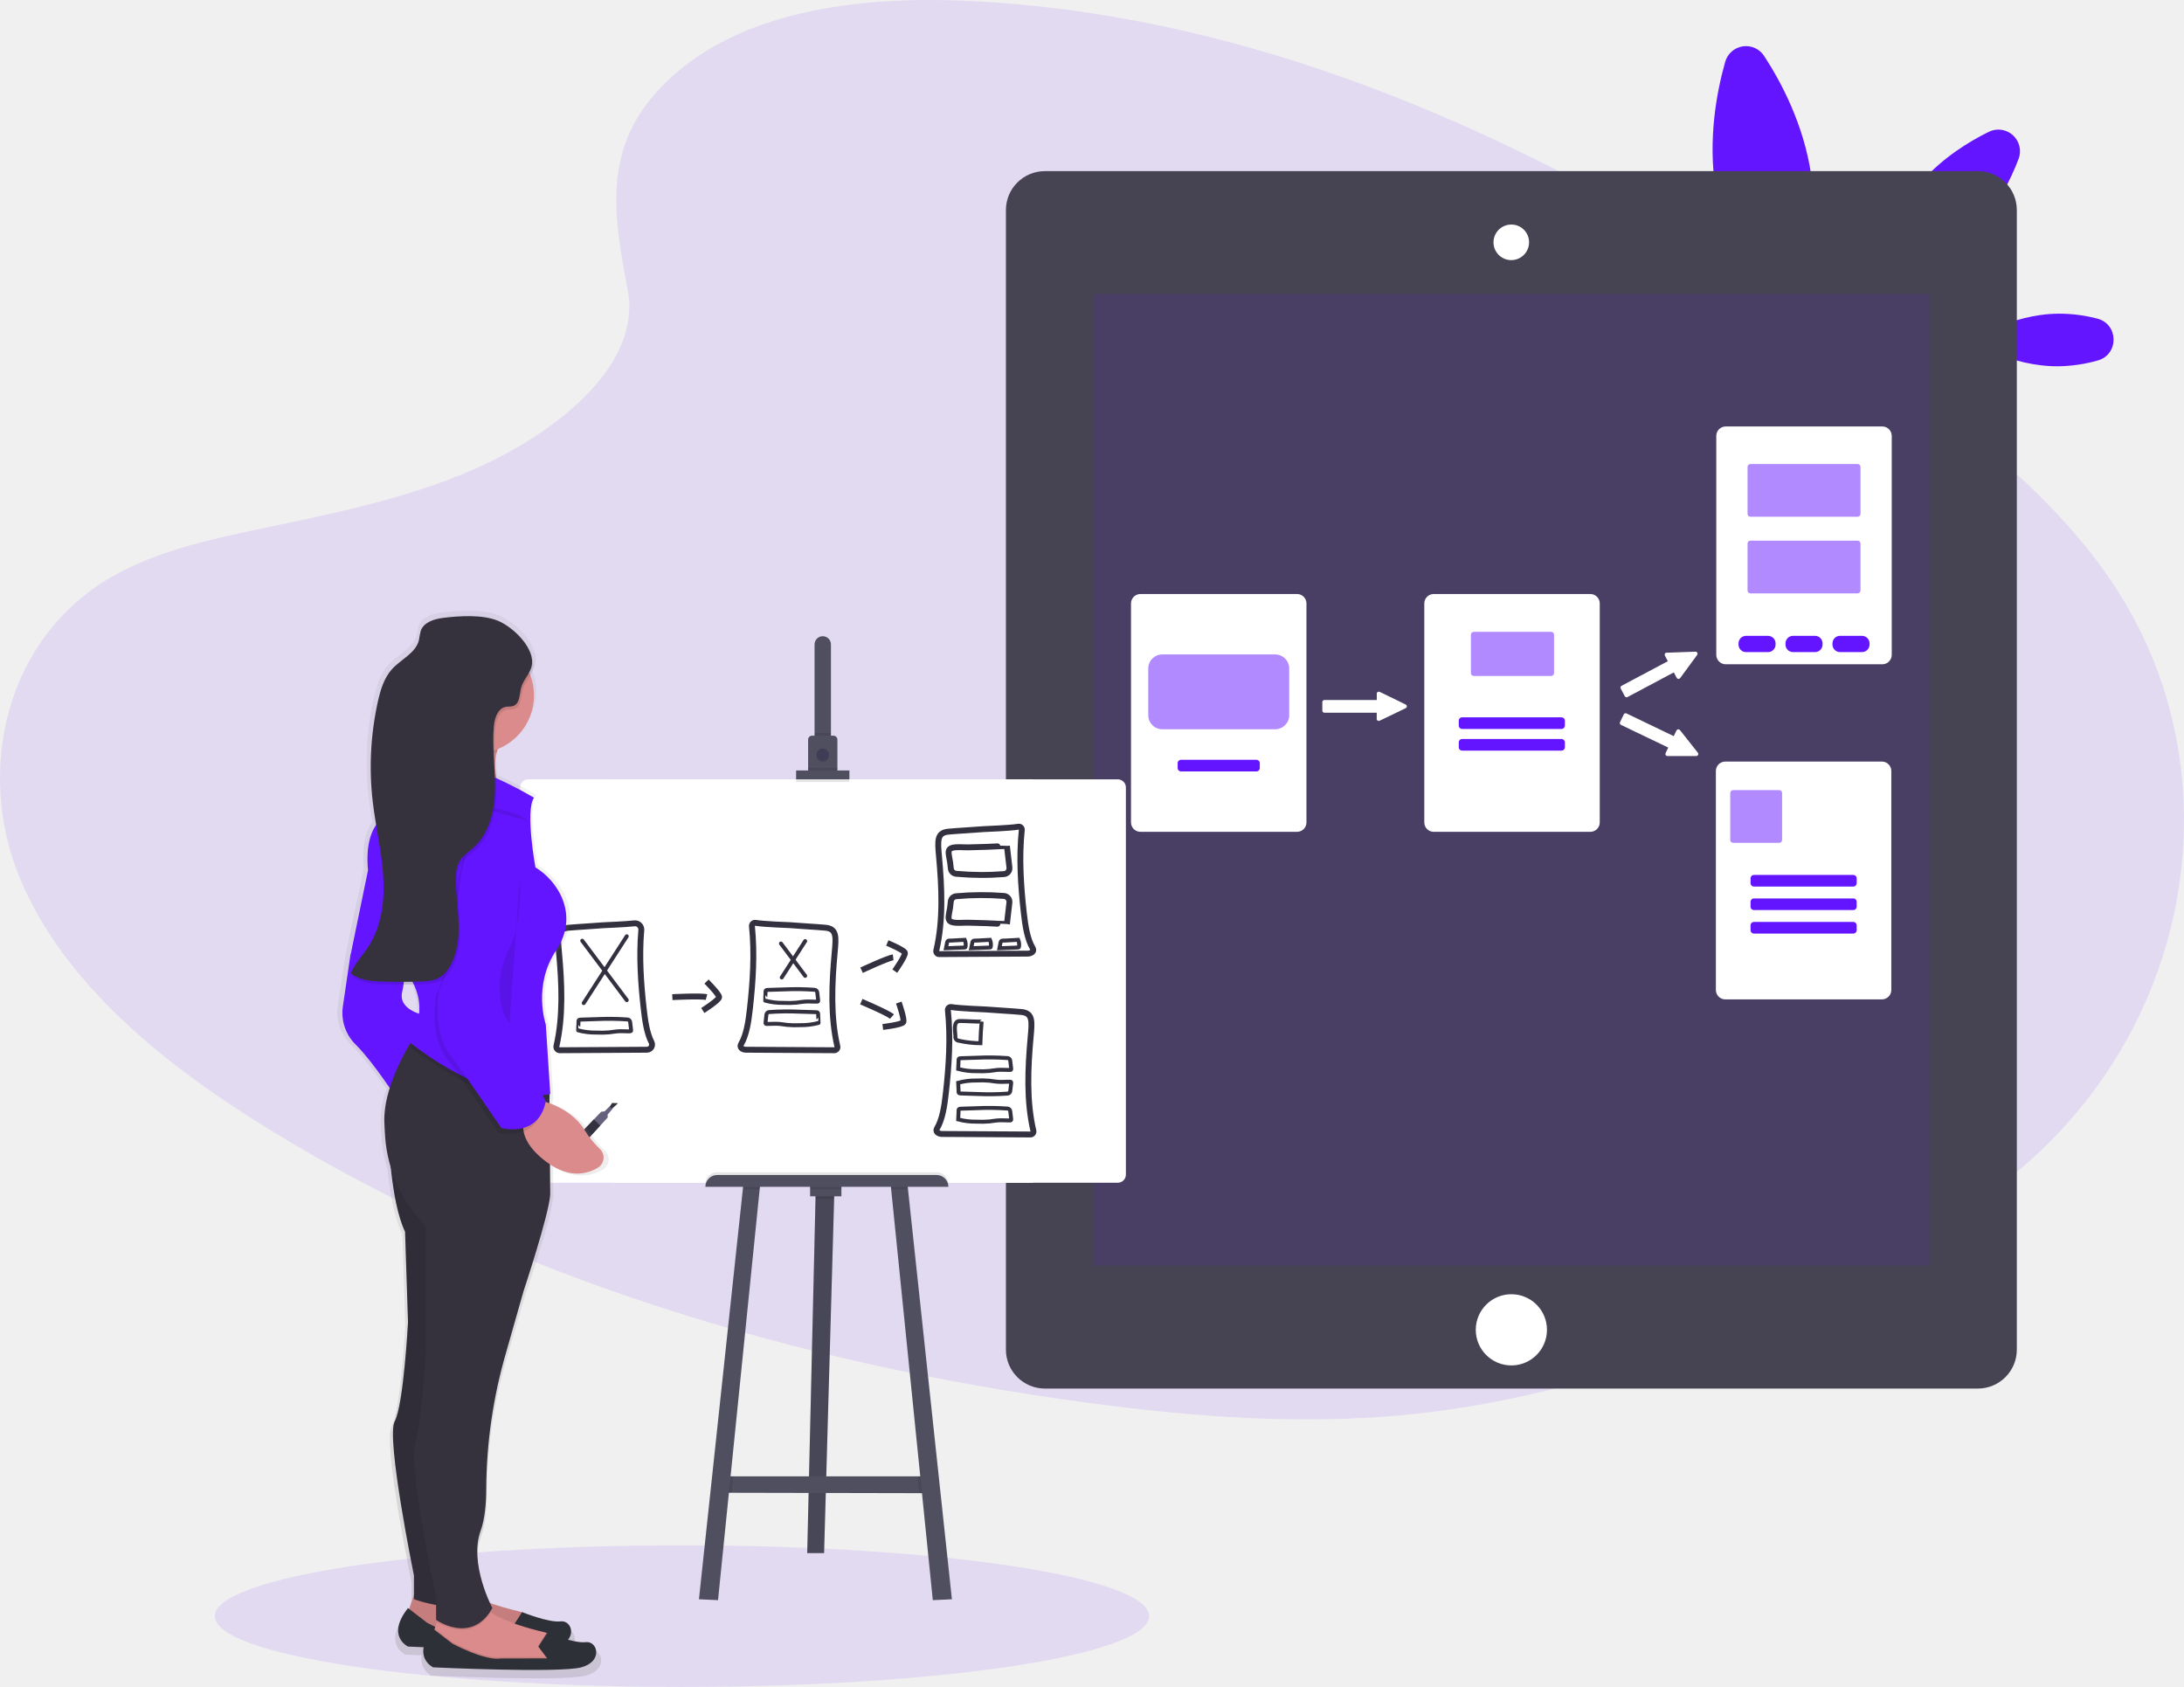
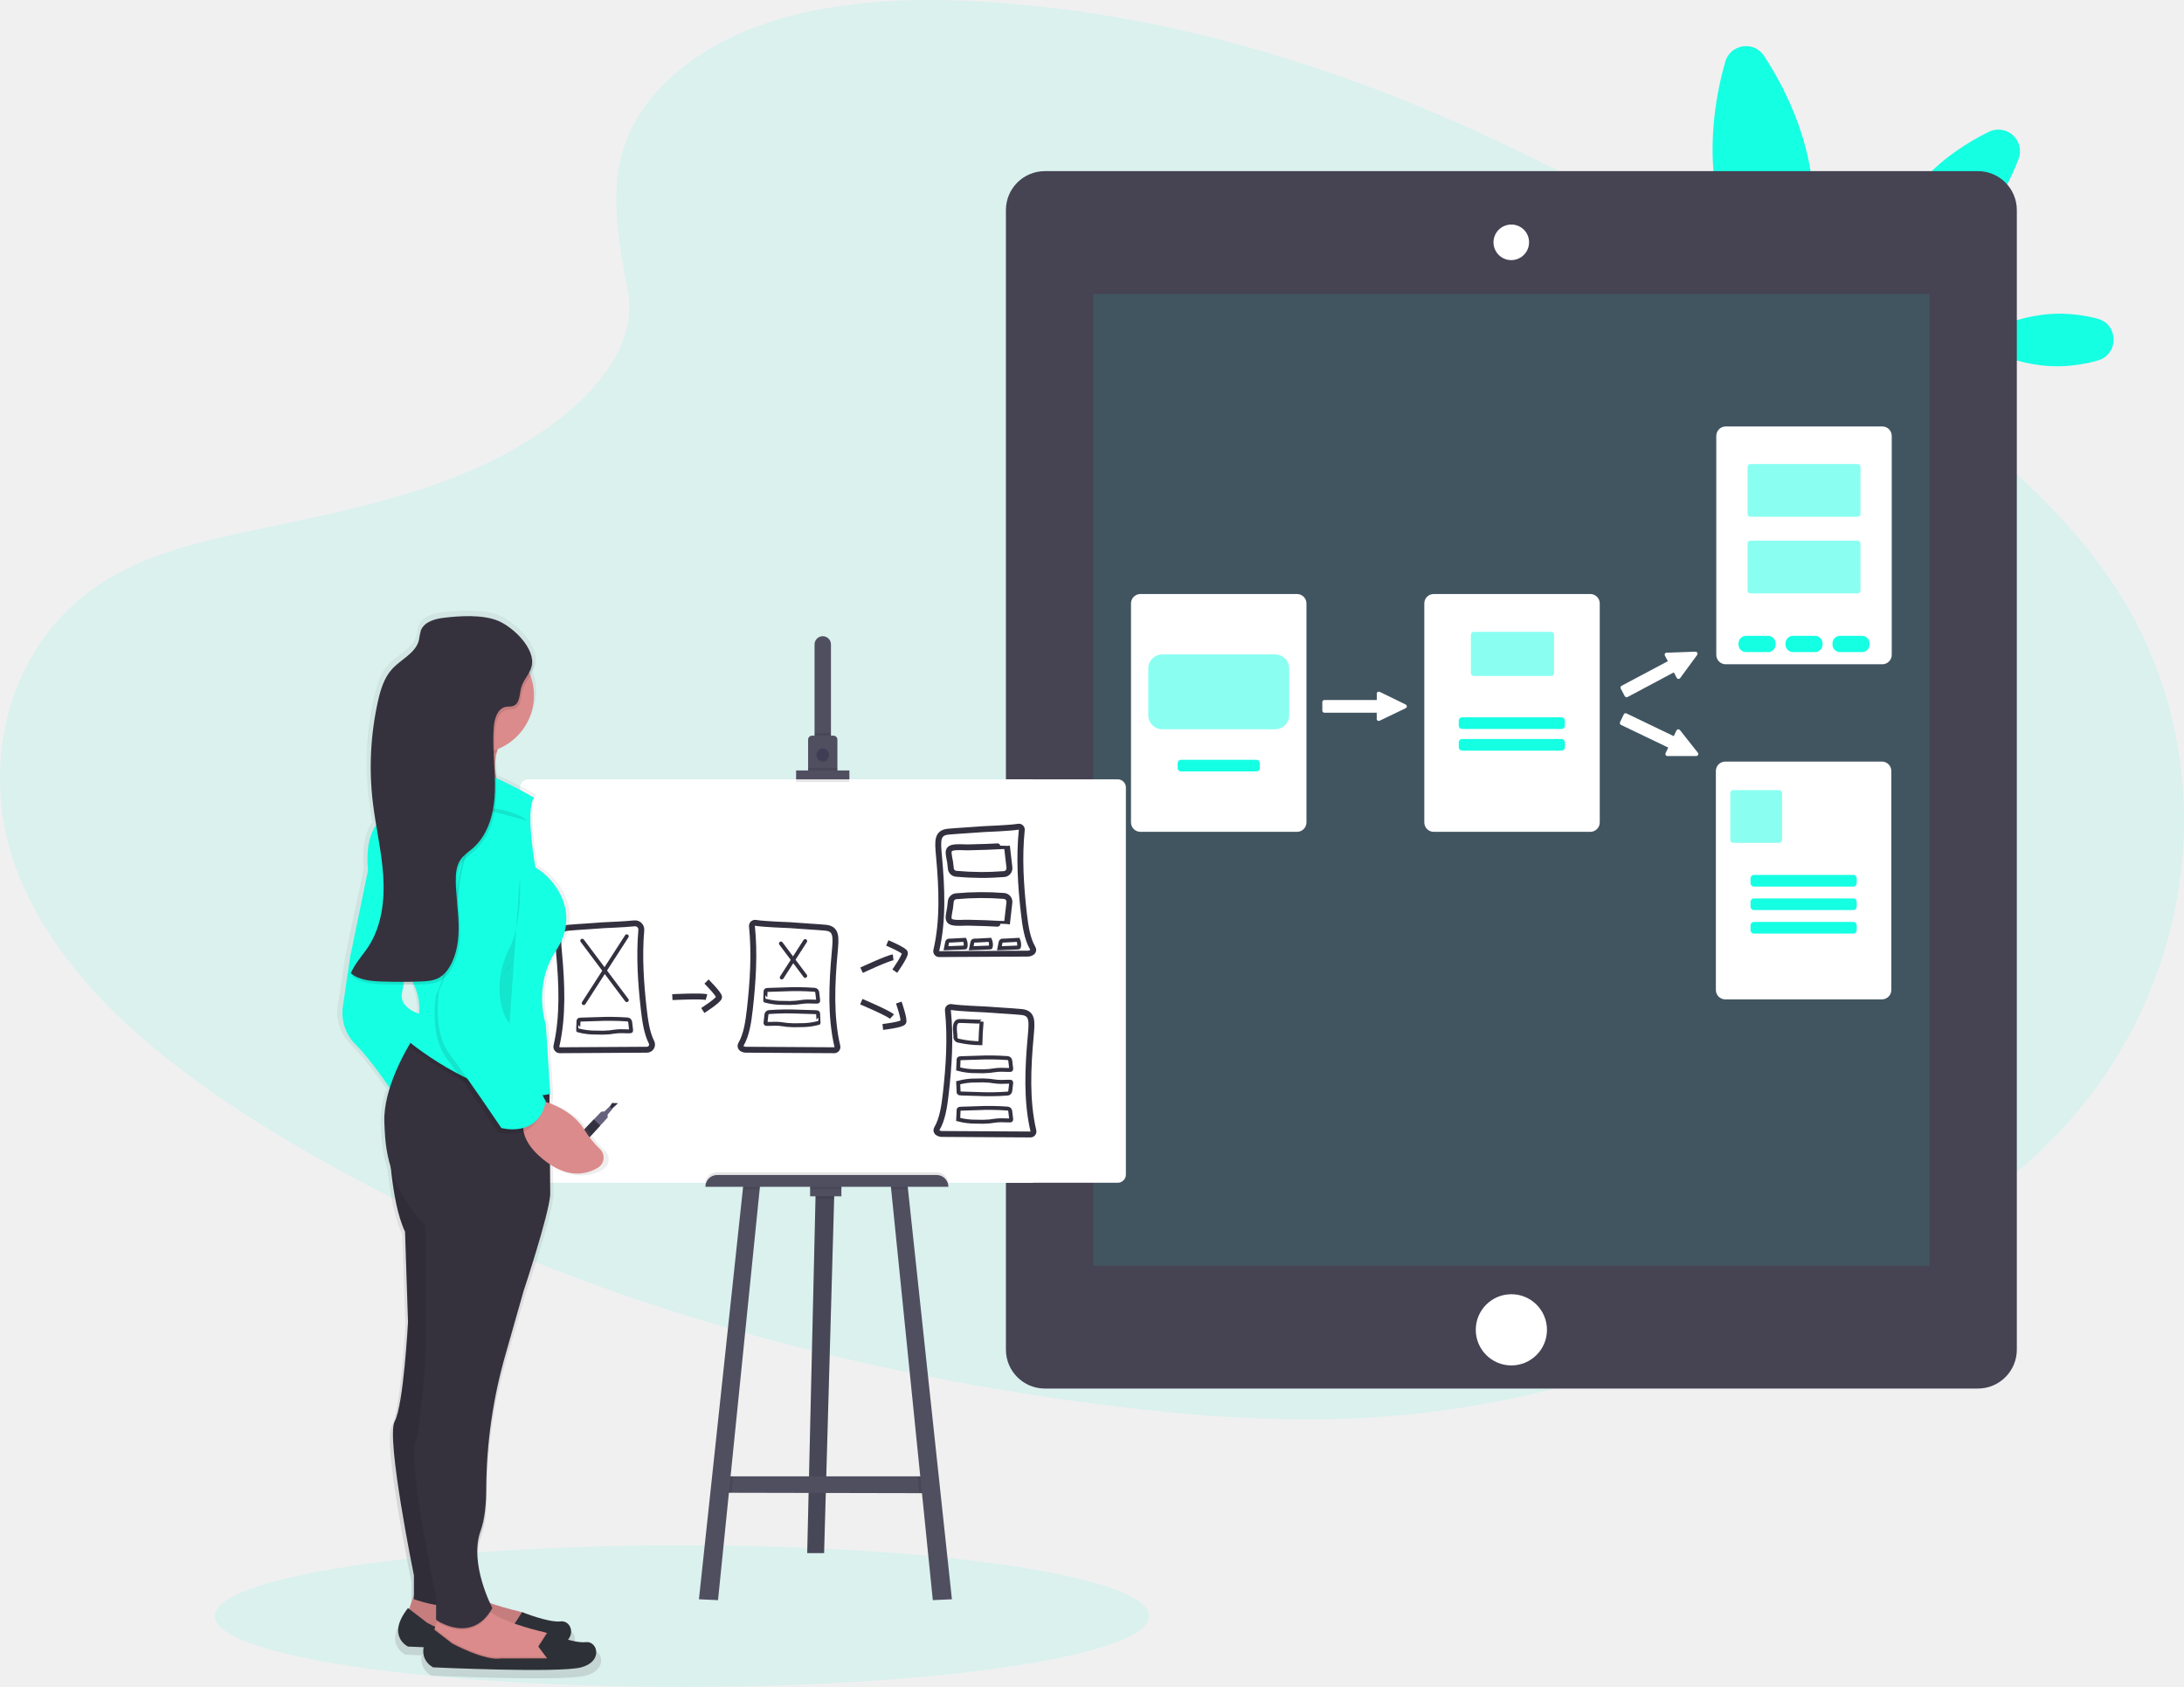
<svg xmlns="http://www.w3.org/2000/svg" id="a6f4e524-a1b8-434a-a0ca-43acb27f4769" data-name="Layer 1" width="1110.46" height="857.68" viewBox="0 0 1110.46 857.68">
  <defs>
    <linearGradient id="ed123d47-1cc8-43ee-8efc-264e01b6d696" x1="2277.26" y1="874.51" x2="2277.26" y2="331.66" gradientTransform="translate(-1992)" gradientUnits="userSpaceOnUse">
      <stop offset="0" stop-color="gray" stop-opacity="0.25" />
      <stop offset="0.54" stop-color="gray" stop-opacity="0.12" />
      <stop offset="1" stop-color="gray" stop-opacity="0.1" />
    </linearGradient>
  </defs>
-   <ellipse cx="346.73" cy="821.68" rx="237.5" ry="36" fill="#6415ff" opacity="0.1" />
-   <path d="M387.66,59C425.33,25.8,484.47,19,538.31,21.68,707.39,30,860,110.67,992.05,201.94c47.8,33.05,94.86,68.65,125.88,114.16,63.16,92.62,44.42,220.94-43.4,297.24-29.88,26-66.1,45.87-103.28,63.51-66.12,31.37-137.46,56.55-212.5,63.72-53.51,5.11-107.68.95-160.88-6.18-148.64-19.92-294.54-64-416.82-139.37C127.42,562,76.87,520.86,54.76,467.37s-8-121.27,46.81-152.92c22.65-13.1,49.73-19,76.24-24.57,39-8.17,78.68-16.23,113.9-32.84,36.37-17.17,79.44-50.36,72.24-88.34C356.22,127.93,350,92.14,387.66,59Z" transform="translate(-44.77 -21.16)" fill="#6415ff" opacity="0.1" />
-   <path d="M965.6,109.62c6.76,44.56-12.05,84.37-12.05,84.37S923.78,161.56,917,117c-3.79-25,.46-48.48,4.92-64.3a11,11,0,0,1,19.89-3C950.78,63.46,961.81,84.63,965.6,109.62Z" transform="translate(-44.77 -21.16)" fill="#6415ff" />
-   <path d="M1091.3,180.64a76.91,76.91,0,0,1,19.85,2.51c10.91,2.8,11.08,18.25.23,21.29a77.15,77.15,0,0,1-19.79,2.94c-24.53.27-44.56-12.89-44.56-12.89S1066.77,180.91,1091.3,180.64Z" transform="translate(-44.77 -21.16)" fill="#6415ff" />
-   <path d="M1022.32,112.9c-22.83,25.09-27.66,57.88-27.66,57.88s32.18-7.9,55-33c10.58-11.63,17.3-24.91,21.46-35.81A11,11,0,0,0,1056,88.17C1045.48,93.34,1032.9,101.27,1022.32,112.9Z" transform="translate(-44.77 -21.16)" fill="#6415ff" />
+   <ellipse cx="346.73" cy="821.68" rx="237.5" ry="36" fill="#15ffe3" opacity="0.1" />
+   <path d="M387.66,59C425.33,25.8,484.47,19,538.31,21.68,707.39,30,860,110.67,992.05,201.94c47.8,33.05,94.86,68.65,125.88,114.16,63.16,92.62,44.42,220.94-43.4,297.24-29.88,26-66.1,45.87-103.28,63.51-66.12,31.37-137.46,56.55-212.5,63.72-53.51,5.11-107.68.95-160.88-6.18-148.64-19.92-294.54-64-416.82-139.37C127.42,562,76.87,520.86,54.76,467.37s-8-121.27,46.81-152.92c22.65-13.1,49.73-19,76.24-24.57,39-8.17,78.68-16.23,113.9-32.84,36.37-17.17,79.44-50.36,72.24-88.34C356.22,127.93,350,92.14,387.66,59Z" transform="translate(-44.77 -21.16)" fill="#15ffe3" opacity="0.1" />
+   <path d="M965.6,109.62c6.76,44.56-12.05,84.37-12.05,84.37S923.78,161.56,917,117c-3.79-25,.46-48.48,4.92-64.3a11,11,0,0,1,19.89-3C950.78,63.46,961.81,84.63,965.6,109.62Z" transform="translate(-44.77 -21.16)" fill="#15ffe3" />
+   <path d="M1091.3,180.64a76.91,76.91,0,0,1,19.85,2.51c10.91,2.8,11.08,18.25.23,21.29a77.15,77.15,0,0,1-19.79,2.94c-24.53.27-44.56-12.89-44.56-12.89S1066.77,180.91,1091.3,180.64Z" transform="translate(-44.77 -21.16)" fill="#15ffe3" />
+   <path d="M1022.32,112.9c-22.83,25.09-27.66,57.88-27.66,57.88s32.18-7.9,55-33c10.58-11.63,17.3-24.91,21.46-35.81A11,11,0,0,0,1056,88.17C1045.48,93.34,1032.9,101.27,1022.32,112.9Z" transform="translate(-44.77 -21.16)" fill="#15ffe3" />
  <rect x="511.46" y="87.01" width="514" height="618.97" rx="19.8" fill="#464353" />
-   <rect x="555.8" y="149.45" width="425.32" height="494.09" fill="#6415ff" opacity="0.1" />
+   <rect x="555.8" y="149.45" width="425.32" height="494.09" fill="#15ffe3" opacity="0.1" />
  <circle cx="768.46" cy="676.12" r="18.1" fill="#fff" />
  <path d="M813.23,152.92a8.55,8.55,0,1,1,8.55-8.55A8.57,8.57,0,0,1,813.23,152.92Z" transform="translate(-44.77 -21.16)" fill="#fff" />
  <path d="M813.23,136.32a8.05,8.05,0,1,1-8.05,8.05,8.06,8.06,0,0,1,8.05-8.05m0-1a9.05,9.05,0,1,0,9,9.05,9,9,0,0,0-9-9.05Z" transform="translate(-44.77 -21.16)" fill="#fff" />
  <rect x="575.56" y="302.51" width="88.21" height="119.92" rx="4.3" fill="#fff" stroke="#fff" stroke-miterlimit="10" />
-   <rect x="583.83" y="332.73" width="71.67" height="38.05" rx="7.14" fill="#6415ff" opacity="0.5" />
-   <rect x="598.79" y="386.3" width="41.75" height="5.91" rx="1.69" fill="#6415ff" />
+   <rect x="583.83" y="332.73" width="71.67" height="38.05" rx="7.14" fill="#15ffe3" opacity="0.5" />
+   <rect x="598.79" y="386.3" width="41.75" height="5.91" rx="1.69" fill="#15ffe3" />
  <rect x="724.69" y="302.51" width="88.21" height="119.92" rx="4.3" fill="#fff" stroke="#fff" stroke-miterlimit="10" />
-   <rect x="747.89" y="321.24" width="42.27" height="22.44" rx="1.46" fill="#6415ff" opacity="0.5" />
-   <rect x="741.71" y="364.71" width="53.96" height="5.91" rx="1.69" fill="#6415ff" />
-   <rect x="741.71" y="375.73" width="53.96" height="5.91" rx="1.69" fill="#6415ff" />
+   <rect x="747.89" y="321.24" width="42.27" height="22.44" rx="1.46" fill="#15ffe3" opacity="0.5" />
+   <rect x="741.71" y="364.71" width="53.96" height="5.91" rx="1.69" fill="#15ffe3" />
+   <rect x="741.71" y="375.73" width="53.96" height="5.91" rx="1.69" fill="#15ffe3" />
  <rect x="873.15" y="217.32" width="88.21" height="119.92" rx="4.3" fill="#fff" stroke="#fff" stroke-miterlimit="10" />
-   <rect x="888.54" y="235.93" width="57.43" height="26.8" rx="1.46" fill="#6415ff" opacity="0.5" />
-   <rect x="888.54" y="274.88" width="57.43" height="26.8" rx="1.46" fill="#6415ff" opacity="0.5" />
-   <rect x="883.95" y="323.28" width="18.84" height="8.27" rx="3.83" fill="#6415ff" />
-   <rect x="907.84" y="323.28" width="18.84" height="8.27" rx="3.83" fill="#6415ff" />
-   <rect x="931.73" y="323.28" width="18.84" height="8.27" rx="3.83" fill="#6415ff" />
+   <rect x="888.54" y="235.93" width="57.43" height="26.8" rx="1.46" fill="#15ffe3" opacity="0.5" />
+   <rect x="888.54" y="274.88" width="57.43" height="26.8" rx="1.46" fill="#15ffe3" opacity="0.5" />
+   <rect x="883.95" y="323.28" width="18.84" height="8.27" rx="3.83" fill="#15ffe3" />
+   <rect x="907.84" y="323.28" width="18.84" height="8.27" rx="3.83" fill="#15ffe3" />
+   <rect x="931.73" y="323.28" width="18.84" height="8.27" rx="3.83" fill="#15ffe3" />
  <rect x="872.94" y="387.7" width="88.21" height="119.92" rx="4.3" fill="#fff" stroke="#fff" stroke-miterlimit="10" />
-   <rect x="879.75" y="401.72" width="26.36" height="26.8" rx="1.46" fill="#6415ff" opacity="0.5" />
-   <rect x="890.07" y="444.84" width="53.96" height="5.91" rx="1.69" fill="#6415ff" />
-   <rect x="890.07" y="456.79" width="53.96" height="5.91" rx="1.69" fill="#6415ff" />
-   <rect x="890.07" y="468.74" width="53.96" height="5.91" rx="1.69" fill="#6415ff" />
+   <rect x="879.75" y="401.72" width="26.36" height="26.8" rx="1.46" fill="#15ffe3" opacity="0.5" />
+   <rect x="890.07" y="444.84" width="53.96" height="5.91" rx="1.69" fill="#15ffe3" />
+   <rect x="890.07" y="456.79" width="53.96" height="5.91" rx="1.69" fill="#15ffe3" />
+   <rect x="890.07" y="468.74" width="53.96" height="5.91" rx="1.69" fill="#15ffe3" />
  <path d="M759.29,380.77l-1.35.65L747,386.68l-1,.47a.54.54,0,0,1-.73-.29.59.59,0,0,1,0-.2v-3.11a.53.53,0,0,0-.53-.53H718.15a.54.54,0,0,1-.54-.53V378.1a.54.54,0,0,1,.54-.53h26.62a.54.54,0,0,0,.53-.54v-3.18a.65.65,0,0,1,0-.2.54.54,0,0,1,.73-.28l1,.47,10.91,5.31,1.35.66A.53.53,0,0,1,759.29,380.77Z" transform="translate(-44.77 -21.16)" fill="#fff" stroke="#fff" stroke-miterlimit="10" />
  <path d="M907.32,353.8l-.88,1.21-7.16,9.76-.63.87a.55.55,0,0,1-.78.09.48.48,0,0,1-.12-.16l-1.46-2.74a.55.55,0,0,0-.73-.23l-23.5,12.51a.53.53,0,0,1-.72-.22L869.28,371a.53.53,0,0,1,.22-.72L893,357.79a.53.53,0,0,0,.22-.72l-1.49-2.81a.35.35,0,0,1-.06-.19.52.52,0,0,1,.51-.59l1.07,0,12.12-.44,1.5-.05A.53.53,0,0,1,907.32,353.8Z" transform="translate(-44.77 -21.16)" fill="#fff" stroke="#fff" stroke-miterlimit="10" />
  <path d="M907.24,405.06h-1.49l-12.11,0h-1.07a.53.53,0,0,1-.53-.57.45.45,0,0,1,.05-.19l1.34-2.81a.53.53,0,0,0-.25-.71l-24-11.52a.54.54,0,0,1-.25-.72l1.9-3.95a.52.52,0,0,1,.71-.25l24,11.53a.55.55,0,0,0,.72-.25l1.38-2.87a.52.52,0,0,1,.89-.1l.67.83,7.53,9.52.93,1.18A.53.53,0,0,1,907.24,405.06Z" transform="translate(-44.77 -21.16)" fill="#fff" stroke="#fff" stroke-miterlimit="10" />
  <polygon points="424.19 606.65 424.11 609.58 419.01 789.65 410.43 789.65 414.64 609.58 414.72 606.2 424.19 606.65" fill="#504f60" />
  <polygon points="424.19 606.65 424.11 609.58 419.01 789.65 410.43 789.65 414.64 609.58 414.72 606.2 424.19 606.65" opacity="0.1" />
  <polygon points="473.84 759.19 467.42 759.17 371.97 758.97 366.89 758.96 369.59 750.61 473.16 750.61 473.84 759.19" fill="#504f60" />
  <polygon points="424.19 606.65 424.11 609.58 414.64 609.58 414.72 606.2 424.19 606.65" opacity="0.1" />
  <rect x="411.9" y="602.25" width="15.91" height="5.98" fill="#504f60" />
  <polygon points="372.82 750.61 371.97 758.97 366.89 758.96 369.59 750.61 372.82 750.61" opacity="0.1" />
  <polygon points="386.52 602.14 386.25 604.73 365.08 813.56 355.38 813.11 377.69 604.73 377.94 602.36 386.52 602.14" fill="#504f60" />
  <polygon points="473.84 759.19 467.42 759.17 466.55 750.61 473.16 750.61 473.84 759.19" opacity="0.1" />
  <polygon points="484 813.11 474.29 813.56 453.12 604.73 452.86 602.14 461.43 602.36 461.68 604.73 484 813.11" fill="#504f60" />
  <rect x="311.38" y="396.23" width="213.91" height="205.11" fill="#fff" />
  <rect x="264.46" y="396.23" width="308" height="205.11" rx="4.13" fill="#fff" />
  <path d="M467.27,348.8v49.53h-8.34V348.8a4.17,4.17,0,1,1,8.34,0Z" transform="translate(-44.77 -21.16)" fill="#504f60" />
  <rect x="414.16" y="372.66" width="8.35" height="4.51" opacity="0.1" />
  <path d="M470.55,397.2v16.36H455.66V397.2a2,2,0,0,1,2-2h10.83A2,2,0,0,1,470.55,397.2Z" transform="translate(-44.77 -21.16)" fill="#504f60" />
  <circle cx="418.33" cy="384.39" r="3.16" opacity="0.1" />
  <circle cx="418.33" cy="383.71" r="3.16" fill="#3f3d56" />
  <rect x="410.89" y="390.37" width="14.89" height="2.03" opacity="0.1" />
  <rect x="404.79" y="393.08" width="27.08" height="4.51" opacity="0.1" />
  <rect x="404.79" y="391.72" width="27.08" height="4.51" fill="#504f60" />
  <path d="M364.63,596H476.21a6,6,0,0,1,6,6v0a0,0,0,0,1,0,0H358.65a0,0,0,0,1,0,0v0A6,6,0,0,1,364.63,596Z" opacity="0.1" />
  <polygon points="377.94 602.36 386.52 602.14 386.25 604.73 377.69 604.73 377.94 602.36" opacity="0.1" />
  <rect x="411.9" y="602.25" width="15.91" height="2.48" opacity="0.1" />
  <polygon points="461.68 604.73 453.12 604.73 452.86 602.14 461.43 602.36 461.68 604.73" opacity="0.1" />
  <path d="M364.63,597.4H476.21a6,6,0,0,1,6,6v0a0,0,0,0,1,0,0H358.65a0,0,0,0,1,0,0v0a6,6,0,0,1,6-6Z" fill="#504f60" />
  <path d="M562.59,441.48a1.49,1.49,0,0,1,1.71,1.64c-1.45,14-.52,28.34,1.05,42.31.73,6.39,1.72,13.15,4.55,17.89a1.51,1.51,0,0,1-.2,1.86,4,4,0,0,1-2.78.83l-44.63.25a1.49,1.49,0,0,1-1.46-1.84c3.59-15.3,2.82-32,1.38-47.87-.71-7.81-1.12-12,4.71-12.55,6-.54,12-.79,18-1.29C546.36,442.59,557.9,442.25,562.59,441.48Z" transform="translate(-44.77 -21.16)" fill="#fff" stroke="#33313f" stroke-miterlimit="10" stroke-width="3" />
  <path d="M528.44,533.17a1.49,1.49,0,0,0-1.71,1.64c1.45,14,.52,28.34-1.06,42.31-.72,6.39-1.71,13.15-4.54,17.9a1.49,1.49,0,0,0,.2,1.85,4,4,0,0,0,2.78.83l44.63.26a1.51,1.51,0,0,0,1.46-1.85c-3.59-15.3-2.82-32-1.38-47.87.71-7.81,1.12-12-4.71-12.55s-12-.79-18-1.29C544.67,534.28,533.13,533.94,528.44,533.17Z" transform="translate(-44.77 -21.16)" fill="#fff" stroke="#33313f" stroke-miterlimit="10" stroke-width="3" />
  <path d="M541.55,558.93a132.37,132.37,0,0,1,15.56.19,1.47,1.47,0,0,1,1.32,1.3l.49,4.09a.58.58,0,0,1-.12.53.55.55,0,0,1-.38.1c-2.18.06-4.36-.19-6.53,0-1.35.11-2.69.37-4,.52a47.75,47.75,0,0,1-6.66.12,33.56,33.56,0,0,1-9.27-1.14s.18-3.39.18-3.71c0-1.58-.05-1.72,1.58-1.76Z" transform="translate(-44.77 -21.16)" fill="none" stroke="#33313f" stroke-linecap="round" stroke-miterlimit="10" stroke-width="2" />
  <path d="M541.55,577.37a130.24,130.24,0,0,0,15.56-.2,1.47,1.47,0,0,0,1.32-1.3l.49-4.08a.6.6,0,0,0-.12-.54.55.55,0,0,0-.38-.1c-2.18-.06-4.36.2-6.53,0-1.35-.1-2.69-.36-4-.51a46.26,46.26,0,0,0-6.66-.12,33.56,33.56,0,0,0-9.27,1.14s.18,3.38.18,3.71c0,1.58-.05,1.71,1.58,1.76Z" transform="translate(-44.77 -21.16)" fill="none" stroke="#33313f" stroke-linecap="round" stroke-miterlimit="10" stroke-width="2" />
  <path d="M541.55,584.59a130.24,130.24,0,0,1,15.56.2,1.47,1.47,0,0,1,1.32,1.3l.49,4.08a.6.6,0,0,1-.12.54.55.55,0,0,1-.38.1c-2.18.06-4.36-.2-6.53,0-1.35.1-2.69.37-4,.52a47.75,47.75,0,0,1-6.66.11,33.55,33.55,0,0,1-9.27-1.13s.18-3.39.18-3.72c0-1.58-.05-1.71,1.58-1.75Z" transform="translate(-44.77 -21.16)" fill="none" stroke="#33313f" stroke-linecap="round" stroke-miterlimit="10" stroke-width="2" />
  <path d="M548.12,499a6.61,6.61,0,0,1,.44,3.48.52.52,0,0,1-.07.27.54.54,0,0,1-.42.15l-9.5.37s.53-2.8.6-3c.33-1.14,1.16-.84,2.23-.9Z" transform="translate(-44.77 -21.16)" fill="#fff" stroke="#33313f" stroke-linecap="round" stroke-miterlimit="10" stroke-width="2" />
  <path d="M562.47,499a6.61,6.61,0,0,1,.43,3.48.51.51,0,0,1-.06.27.56.56,0,0,1-.42.15l-9.51.37s.54-2.8.61-3c.32-1.14,1.15-.84,2.23-.9Z" transform="translate(-44.77 -21.16)" fill="#fff" stroke="#33313f" stroke-linecap="round" stroke-miterlimit="10" stroke-width="2" />
  <path d="M556.74,451.26l1.28,11a3,3,0,0,1-2.73,3.31,142.81,142.81,0,0,1-24.38-.16,3,3,0,0,1-2.71-2.86,42.69,42.69,0,0,0-.86-5.83c-.33-2-.69-3.93,1.67-4.52s5.59-.17,8.17-.22q4.64-.09,9.25-.26C547.29,451.72,556.74,451.21,556.74,451.26Z" transform="translate(-44.77 -21.16)" fill="none" stroke="#33313f" stroke-miterlimit="10" stroke-width="3" />
  <path d="M556.74,491,558,480a3,3,0,0,0-2.73-3.31,143.84,143.84,0,0,0-24.38.15,3,3,0,0,0-2.71,2.87,42.69,42.69,0,0,1-.86,5.83c-.33,2-.69,3.93,1.67,4.52s5.59.17,8.17.22c3.09.06,6.17.14,9.25.26C547.29,490.57,556.74,491.08,556.74,491Z" transform="translate(-44.77 -21.16)" fill="none" stroke="#33313f" stroke-miterlimit="10" stroke-width="3" />
  <path d="M543.89,540.57q-.5,5.49-.63,11a52.07,52.07,0,0,1-10.91-1.25,1.93,1.93,0,0,1-1.79-2.36c-.07-2.28-1.27-7.37,1.94-7.69C533.46,540.17,543.88,540.75,543.89,540.57Z" transform="translate(-44.77 -21.16)" fill="none" stroke="#33313f" stroke-linecap="round" stroke-miterlimit="10" stroke-width="2" />
  <path d="M367.32,490.61a3.19,3.19,0,0,1,3.52,3.47c-1.15,13.31-.24,26.94,1.26,40.21.67,5.9,1.56,12.11,3.92,16.76a2.62,2.62,0,0,1-2.32,3.82h0l-44.28.26a1.76,1.76,0,0,1-1.73-2.14c3.51-15.22,2.74-31.84,1.31-47.58-.72-7.81-1.12-12,4.7-12.55,6-.53,12-.78,17.95-1.29C352.92,491.47,362,491.19,367.32,490.61Z" transform="translate(-44.77 -21.16)" fill="#fff" stroke="#33313f" stroke-linecap="round" stroke-miterlimit="10" stroke-width="3" />
  <path d="M428.92,490.36a1.59,1.59,0,0,0-1.82,1.76c1.43,13.93.5,28.25-1.07,42.17-.72,6.39-1.71,13.12-4.53,17.87a1.58,1.58,0,0,0,.42,2.07,4.19,4.19,0,0,0,2.54.64l44.51.26a1.6,1.6,0,0,0,1.55-2c-3.55-15.27-2.79-31.95-1.35-47.75.71-7.81,1.12-12-4.7-12.55-6-.53-12-.78-18-1.29C445,491.45,433.7,491.12,428.92,490.36Z" transform="translate(-44.77 -21.16)" fill="#fff" stroke="#33313f" stroke-miterlimit="10" stroke-width="3" />
  <line x1="296.04" y1="478.29" x2="318.68" y2="508.49" fill="#fff" stroke="#33313f" stroke-linecap="round" stroke-miterlimit="10" stroke-width="2" />
  <line x1="318.68" y1="476.03" x2="296.79" y2="510" fill="#fff" stroke="#33313f" stroke-linecap="round" stroke-miterlimit="10" stroke-width="2" />
  <line x1="397.07" y1="479.71" x2="409.4" y2="496.16" fill="#fff" stroke="#33313f" stroke-linecap="round" stroke-miterlimit="10" stroke-width="2" />
  <line x1="409.4" y1="478.47" x2="397.48" y2="496.98" fill="#fff" stroke="#33313f" stroke-linecap="round" stroke-miterlimit="10" stroke-width="2" />
  <path d="M348.29,539.3a132.56,132.56,0,0,1,15.57.19,1.49,1.49,0,0,1,1.32,1.3l.48,4.09a.63.63,0,0,1-.11.54.7.7,0,0,1-.38.1c-2.18.06-4.37-.2-6.54,0-1.35.1-2.68.36-4,.51a47.72,47.72,0,0,1-6.66.12,33.44,33.44,0,0,1-9.26-1.14c-.06,0,.18-3.38.18-3.71,0-1.58-.06-1.71,1.57-1.76Z" transform="translate(-44.77 -21.16)" fill="none" stroke="#33313f" stroke-linecap="round" stroke-miterlimit="10" stroke-width="2" />
  <path d="M443.41,524.2a130.43,130.43,0,0,1,15.57.2,1.47,1.47,0,0,1,1.32,1.3l.48,4.08a.63.63,0,0,1-.11.54.56.56,0,0,1-.38.1c-2.18.06-4.37-.2-6.54,0-1.35.1-2.68.37-4,.51a46.26,46.26,0,0,1-6.66.12,33.56,33.56,0,0,1-9.27-1.14c-.05,0,.18-3.38.18-3.71,0-1.58-.05-1.71,1.58-1.76Z" transform="translate(-44.77 -21.16)" fill="none" stroke="#33313f" stroke-linecap="round" stroke-miterlimit="10" stroke-width="2" />
  <path d="M451.34,535.53a132.39,132.39,0,0,0-15.56.19,1.47,1.47,0,0,0-1.32,1.3L434,541.1a.57.57,0,0,0,.11.54.55.55,0,0,0,.38.1c2.18.06,4.36-.19,6.54,0,1.35.1,2.68.37,4,.52a49.33,49.33,0,0,0,6.66.12,33.47,33.47,0,0,0,9.27-1.14c.05,0-.18-3.39-.18-3.71,0-1.59.06-1.72-1.57-1.76Z" transform="translate(-44.77 -21.16)" fill="none" stroke="#33313f" stroke-linecap="round" stroke-miterlimit="10" stroke-width="2" />
  <path d="M386.63,528.13s14.71-.75,17.35,0" transform="translate(-44.77 -21.16)" fill="none" stroke="#33313f" stroke-miterlimit="10" stroke-width="3" />
  <path d="M404,520.21s6.41,6.41,6.41,7.92-8.3,6.79-8.3,6.79" transform="translate(-44.77 -21.16)" fill="none" stroke="#33313f" stroke-miterlimit="10" stroke-width="3" />
  <path d="M482.84,514.45s13.33-6.24,16.06-6.54" transform="translate(-44.77 -21.16)" fill="none" stroke="#33313f" stroke-miterlimit="10" stroke-width="3" />
  <path d="M495.92,500.58s8.35,3.52,8.92,4.91-5.12,9.42-5.12,9.42" transform="translate(-44.77 -21.16)" fill="none" stroke="#33313f" stroke-miterlimit="10" stroke-width="3" />
  <path d="M482.7,530.43s13.55,5.75,15.6,7.59" transform="translate(-44.77 -21.16)" fill="none" stroke="#33313f" stroke-miterlimit="10" stroke-width="3" />
  <path d="M501.76,530.89s3,8.57,2.3,9.93-10.43,2.48-10.43,2.48" transform="translate(-44.77 -21.16)" fill="none" stroke="#33313f" stroke-miterlimit="10" stroke-width="3" />
  <path d="M535.29,499a6.61,6.61,0,0,1,.43,3.48.51.51,0,0,1-.06.27.56.56,0,0,1-.42.15l-9.51.37s.54-2.8.61-3c.32-1.14,1.16-.84,2.23-.9Z" transform="translate(-44.77 -21.16)" fill="#fff" stroke="#33313f" stroke-linecap="round" stroke-miterlimit="10" stroke-width="2" />
  <polygon points="310.87 564.02 314.23 560.89 311.23 560.77 309.66 563.18 310.87 564.02" fill="#33313f" />
  <polygon points="286.7 585.94 290.26 581.37 291.05 580.55 301.95 569.13 305.66 565.25 307.4 565.04 309.9 562.56 311.37 563.85 308.94 566.69 308.98 568.18 305.19 572.29 294.49 583.91 293.8 584.65 289.5 588.63 286.7 585.94" fill="#65617d" />
  <polygon points="291.05 580.55 301.95 569.13 305.19 572.29 294.49 583.91 291.05 580.55" fill="#33313f" />
  <path d="M352.27,606.11a48,48,0,0,1-8.19-10c-4.8-7.48-12.82-11.52-18.32-13.53l0-2.43.34-.07-.15-2.26.15,0-.39-6v-.05h0L323.73,542s-7.05-19.85,5.48-38.16.78-35.87-11-42.74c0,0-5.48-29-.78-35.87a203.68,203.68,0,0,0-19.68-9.95c-.11-.36-.2-.72-.29-1.1-.13-2.7-.3-5.4-.45-8.1a29.47,29.47,0,0,1,.77-4.16c.15-.57.32-1.14.5-1.73a29.78,29.78,0,0,0,19.15-27.61,29,29,0,0,0-1.86-10.24A12.87,12.87,0,0,0,317,359c.75-3.09-.1-6.39-1.86-9.52C312,342.7,304.17,336.35,298.49,334c-8.14-3.3-20.39-2.52-28.87-1.5-4.76.57-10.19,2.16-11.91,6.52-.63,1.6-.64,3.37-1.08,5-1.78,6.66-9.47,9.76-14.22,14.86-4.2,4.5-6,10.59-7.4,16.52a151.21,151.21,0,0,0-2.75,51.85c.48,4,1.12,7.95,1.8,11.91-2.86,4-5.44,11.07-4.26,23.35l-9.4,44.26-3.91,25.95s-2.35,10.68,7,19.84c6,5.84,13.25,15.71,17.72,22.1a52.45,52.45,0,0,0-2.85,17.59c.1,2.72.25,5.35.44,7.85a69.33,69.33,0,0,0,3,15.64c1.1,10.66,3.27,24.29,7.52,33l1.56,46.55s-2.35,42.74-7,51.13,10.17,79.37,10.17,79.37v9.92l-2.5,7.34-.63-.47c-11.74,14.5,0,19.84,0,19.84s3.2.15,8.31.35a9.36,9.36,0,0,0,5,10.34s66.53,3.05,78.28,0,8.61-13.74,2.34-13c-2.39.3-5.92-.33-9.37-1.22,3.65-4.25.73-10-3.93-9.46-6.26.76-20.35-4.78-20.35-4.78l-.07.09a10.5,10.5,0,0,0-1.38-.42,156.67,156.67,0,0,1-15.49-4.33c-3-6.43-10-23.71-5-37.11,2.26-6.06,3-14.12,3-21.94a249,249,0,0,1,10.31-69.66l9.39-32s13.31-38.93,14.09-49.61L326,614.13c11,7,19.75,4.9,25.33,1.63A6,6,0,0,0,352.27,606.11Zm-104.47-81c.27-1.12.49-2.34.68-3.63,1.84,0,3.69,0,5.53-.06a28.17,28.17,0,0,1,2.78,15C252.55,535.11,246.21,531.9,247.8,525.16Z" transform="translate(-44.77 -21.16)" fill="url(#ed123d47-1cc8-43ee-8efc-264e01b6d696)" />
  <path d="M255.24,832l-3,9,9.79,9.79,32.39,7.53,23.35-2.26-1.51-8.29h0a10,10,0,0,0-7.42-7.29c-9.6-2.26-27.9-7.4-31.75-14.55Z" transform="translate(-44.77 -21.16)" fill="#db8b8b" />
  <path d="M255.24,832l-3,9,9.79,9.79,32.39,7.53,23.35-2.26-1.51-8.29h0a10,10,0,0,0-7.42-7.29c-9.6-2.26-27.9-7.4-31.75-14.55Z" transform="translate(-44.77 -21.16)" opacity="0.1" />
  <path d="M310.23,853.8l-4.52-6,4.52-7s13.55,5.47,19.58,4.72,9,9.79-2.26,12.8-75.32,0-75.32,0-11.3-5.27,0-19.58l9.79,7.53s16.57,9,24.86,7.53Z" transform="translate(-44.77 -21.16)" fill="#2e3037" />
  <path d="M330.56,866.61l-23.35,2.26-32.39-7.54L265,851.54l.8-2.39,1.12-3.36,1.1-3.29,21.84-6a13.5,13.5,0,0,0,4.43,4.43c7.09,4.85,19.84,8.36,27.32,10.11.31.08.63.17.93.28a9.92,9.92,0,0,1,6.49,7Z" transform="translate(-44.77 -21.16)" fill="#db8b8b" />
  <path d="M330.56,866.61l-23.35,2.26-32.39-7.54L265,851.54l.8-2.39,9,6.91s16.58,9,24.86,7.53H323l-4.52-6,4.06-6.27a9.92,9.92,0,0,1,6.49,7Z" transform="translate(-44.77 -21.16)" opacity="0.1" />
  <path d="M323,864.35l-4.52-6,4.52-7s13.56,5.47,19.58,4.72,9,9.79-2.25,12.81-75.33,0-75.33,0-11.3-5.28,0-19.59l9.79,7.53s16.58,9,24.86,7.54Z" transform="translate(-44.77 -21.16)" fill="#2e3037" />
  <path d="M304.2,427.48s-36.15,3.76-30.88-11.3a27,27,0,0,0,1.11-13.3,36.91,36.91,0,0,0-6.38-15.32l33.89,5.27a42.32,42.32,0,0,0-4.59,10.88C293.31,419.7,304.2,427.48,304.2,427.48Z" transform="translate(-44.77 -21.16)" fill="#db8b8b" />
  <path d="M242.44,599.21s.75,32.39,8.28,48.21l1.51,45.94s-2.26,42.19-6.78,50.47,9.79,78.34,9.79,78.34v12.05s24.1,9,30.88-1.51l-6.78-89.63,3-124.28Z" transform="translate(-44.77 -21.16)" fill="#35323e" />
  <path d="M242.43,599.21s.75,32.39,8.28,48.21l1.51,45.94s-2.26,42.19-6.78,50.47,9.79,78.34,9.79,78.34v12.05s24.1,9,30.88-1.51l-6.78-89.63,3-124.28Z" transform="translate(-44.77 -21.16)" opacity="0.1" />
-   <path d="M227.37,495.27l-4.52,12.05-3.76,25.61a22.65,22.65,0,0,0,6.78,19.58c9,9,21.09,27.87,21.09,27.87l14.31-42.93s-14.31-2.26-12-12.05,1.5-27.87,1.5-27.87Z" transform="translate(-44.77 -21.16)" fill="#6415ff" />
+   <path d="M227.37,495.27l-4.52,12.05-3.76,25.61a22.65,22.65,0,0,0,6.78,19.58c9,9,21.09,27.87,21.09,27.87l14.31-42.93s-14.31-2.26-12-12.05,1.5-27.87,1.5-27.87Z" transform="translate(-44.77 -21.16)" fill="#15ffe3" />
  <path d="M294.32,840.91c-9.67,15.21-24.7,6.59-27.37,4.88l1.1-3.29,21.84-6A13.5,13.5,0,0,0,294.32,840.91Z" transform="translate(-44.77 -21.16)" opacity="0.1" />
  <path d="M324.54,628.59c-.76,10.54-13.56,49-13.56,49l-9,31.61A251.29,251.29,0,0,0,292,777.92c0,7.71-.71,15.67-2.88,21.65-6,16.57,6,39.17,6,39.17-10.54,18.83-28.62,6-28.62,6v-12S252.23,767.18,256,754.38s5.28-47.46,5.28-47.46V644.41a70.9,70.9,0,0,1-20.67-45c-.18-2.47-.33-5.06-.42-7.75-.61-17,11-36.92,15.54-44,1.1-1.72,1.78-2.68,1.78-2.68L324,571.36l.15.06,0,2.57,0,5.7Z" transform="translate(-44.77 -21.16)" fill="#35323e" />
  <path d="M301.94,392.83a42.32,42.32,0,0,0-4.59,10.88,29.42,29.42,0,0,1-22.92-.83,36.91,36.91,0,0,0-6.38-15.32Z" transform="translate(-44.77 -21.16)" opacity="0.1" />
  <circle cx="242.11" cy="353.59" r="29.38" fill="#db8b8b" />
  <path d="M324.54,579.63l-.33.06C292.63,586.18,253,553.27,253,553.27a38,38,0,0,0,2.74-5.61c1.1-1.72,1.78-2.68,1.78-2.68L324,571.36l.17,2.63Z" transform="translate(-44.77 -21.16)" opacity="0.1" />
-   <path d="M316.25,426.73s-42.18-25.61-55.74-15.07l-18.83,24.1s-12.05,3.77-9.79,27.87l-9,43.69L250,514.1s15.82,15.06,3,36.91c0,0,39.92,33.14,71.56,26.36L322.28,542s-6.78-19.59,5.27-37.66.75-35.4-10.54-42.18C317,462.13,311.73,433.5,316.25,426.73Z" transform="translate(-44.77 -21.16)" fill="#6415ff" />
+   <path d="M316.25,426.73s-42.18-25.61-55.74-15.07l-18.83,24.1s-12.05,3.77-9.79,27.87l-9,43.69L250,514.1s15.82,15.06,3,36.91c0,0,39.92,33.14,71.56,26.36L322.28,542s-6.78-19.59,5.27-37.66.75-35.4-10.54-42.18C317,462.13,311.73,433.5,316.25,426.73Z" transform="translate(-44.77 -21.16)" fill="#15ffe3" />
  <path d="M318.51,580.38s15.82,3,23.35,15.07a46.86,46.86,0,0,0,7.89,9.85,6,6,0,0,1-.94,9.52c-6,3.6-15.72,5.81-28-4.31C299.68,593.19,318.51,580.38,318.51,580.38Z" transform="translate(-44.77 -21.16)" fill="#db8b8b" />
  <path d="M295.16,441s-15.06-1.51-18.83,37.66-9.79,48.2-9.79,48.2-3.77,20.34,5.27,32.39S298.17,597,298.17,597s18.84,5.28,22.6-13.56l-23.35-43.68s-3.76-15.07,5.27-25.61S318.51,433.5,295.16,441Z" transform="translate(-44.77 -21.16)" opacity="0.1" />
-   <path d="M296.67,438.78s-15.07-1.51-18.83,37.66-9.79,48.2-9.79,48.2S264.28,545,273.32,557s26.36,37.66,26.36,37.66,18.83,5.28,22.6-13.55l-23.35-43.69s-3.77-15.07,5.27-25.61S320,431.24,296.67,438.78Z" transform="translate(-44.77 -21.16)" fill="#6415ff" />
+   <path d="M296.67,438.78s-15.07-1.51-18.83,37.66-9.79,48.2-9.79,48.2S264.28,545,273.32,557s26.36,37.66,26.36,37.66,18.83,5.28,22.6-13.55l-23.35-43.69s-3.77-15.07,5.27-25.61S320,431.24,296.67,438.78Z" transform="translate(-44.77 -21.16)" fill="#15ffe3" />
  <path d="M309.1,467s1.5,23.35-5.28,36.16-6.78,29.37,0,38.41" transform="translate(-44.77 -21.16)" opacity="0.1" />
  <path d="M312.86,438.4s-6-6-23.35-6.78-24.85-6-24.85-6" transform="translate(-44.77 -21.16)" opacity="0.1" />
  <path d="M271,336.79c-4.58.56-9.81,2.13-11.46,6.44-.61,1.58-.62,3.32-1.05,5-1.71,6.58-9.11,9.64-13.68,14.67-4,4.44-5.81,10.45-7.12,16.3A153.13,153.13,0,0,0,235,430.34c1.47,12.49,4.47,24.78,5.32,37.33s-.7,25.75-7.56,36.29c-3,4.54-6.84,8.52-8.93,13.51,4.32,3.5,10.28,4,15.84,4.19q9.72.33,19.44,0c3.4-.12,6.95-.34,9.88-2.06a15.31,15.31,0,0,0,5.19-5.56c3.7-6.29,4.64-13.85,4.48-21.15s-1.31-14.55-1.45-21.85c-.07-4,.24-8.2,2.53-11.46,1.65-2.35,4.16-3.93,6.31-5.84,8.07-7.14,10.83-18.6,11.1-29.37s-1.5-21.56-.59-32.29c.35-4.21,1.92-9.25,6.06-10.07,1.3-.26,2.69,0,3.93-.5,3.32-1.27,3-5.95,3.94-9.37,1.07-3.85,4.35-6.82,5.27-10.7,2.17-9.11-9.43-20-17-23.16C290.91,335,279.12,335.79,271,336.79Z" transform="translate(-44.77 -21.16)" opacity="0.1" />
  <path d="M270.21,335.29c-4.58.56-9.81,2.13-11.46,6.43a46,46,0,0,0-1,5c-1.71,6.58-9.12,9.64-13.69,14.68-4,4.43-5.81,10.44-7.12,16.3a153.33,153.33,0,0,0-2.64,51.17c1.47,12.49,4.47,24.79,5.31,37.33s-.69,25.75-7.55,36.29c-3,4.54-6.84,8.52-8.93,13.51,4.32,3.51,10.28,4,15.84,4.19q9.72.33,19.44,0c3.4-.12,6.95-.33,9.88-2.06a15.13,15.13,0,0,0,5.18-5.56c3.71-6.29,4.64-13.85,4.49-21.15s-1.32-14.55-1.45-21.85c-.07-4,.24-8.2,2.52-11.45,1.66-2.36,4.17-3.94,6.32-5.84,8.06-7.15,10.83-18.61,11.1-29.38s-1.51-21.56-.6-32.29c.36-4.2,1.93-9.25,6.06-10.06,1.31-.26,2.7,0,3.94-.51,3.32-1.27,3-5.94,3.94-9.37,1.06-3.85,4.34-6.81,5.27-10.69,2.17-9.12-9.43-20-17-23.17C290.15,333.51,278.37,334.28,270.21,335.29Z" transform="translate(-44.77 -21.16)" fill="#35323e" />
</svg>
